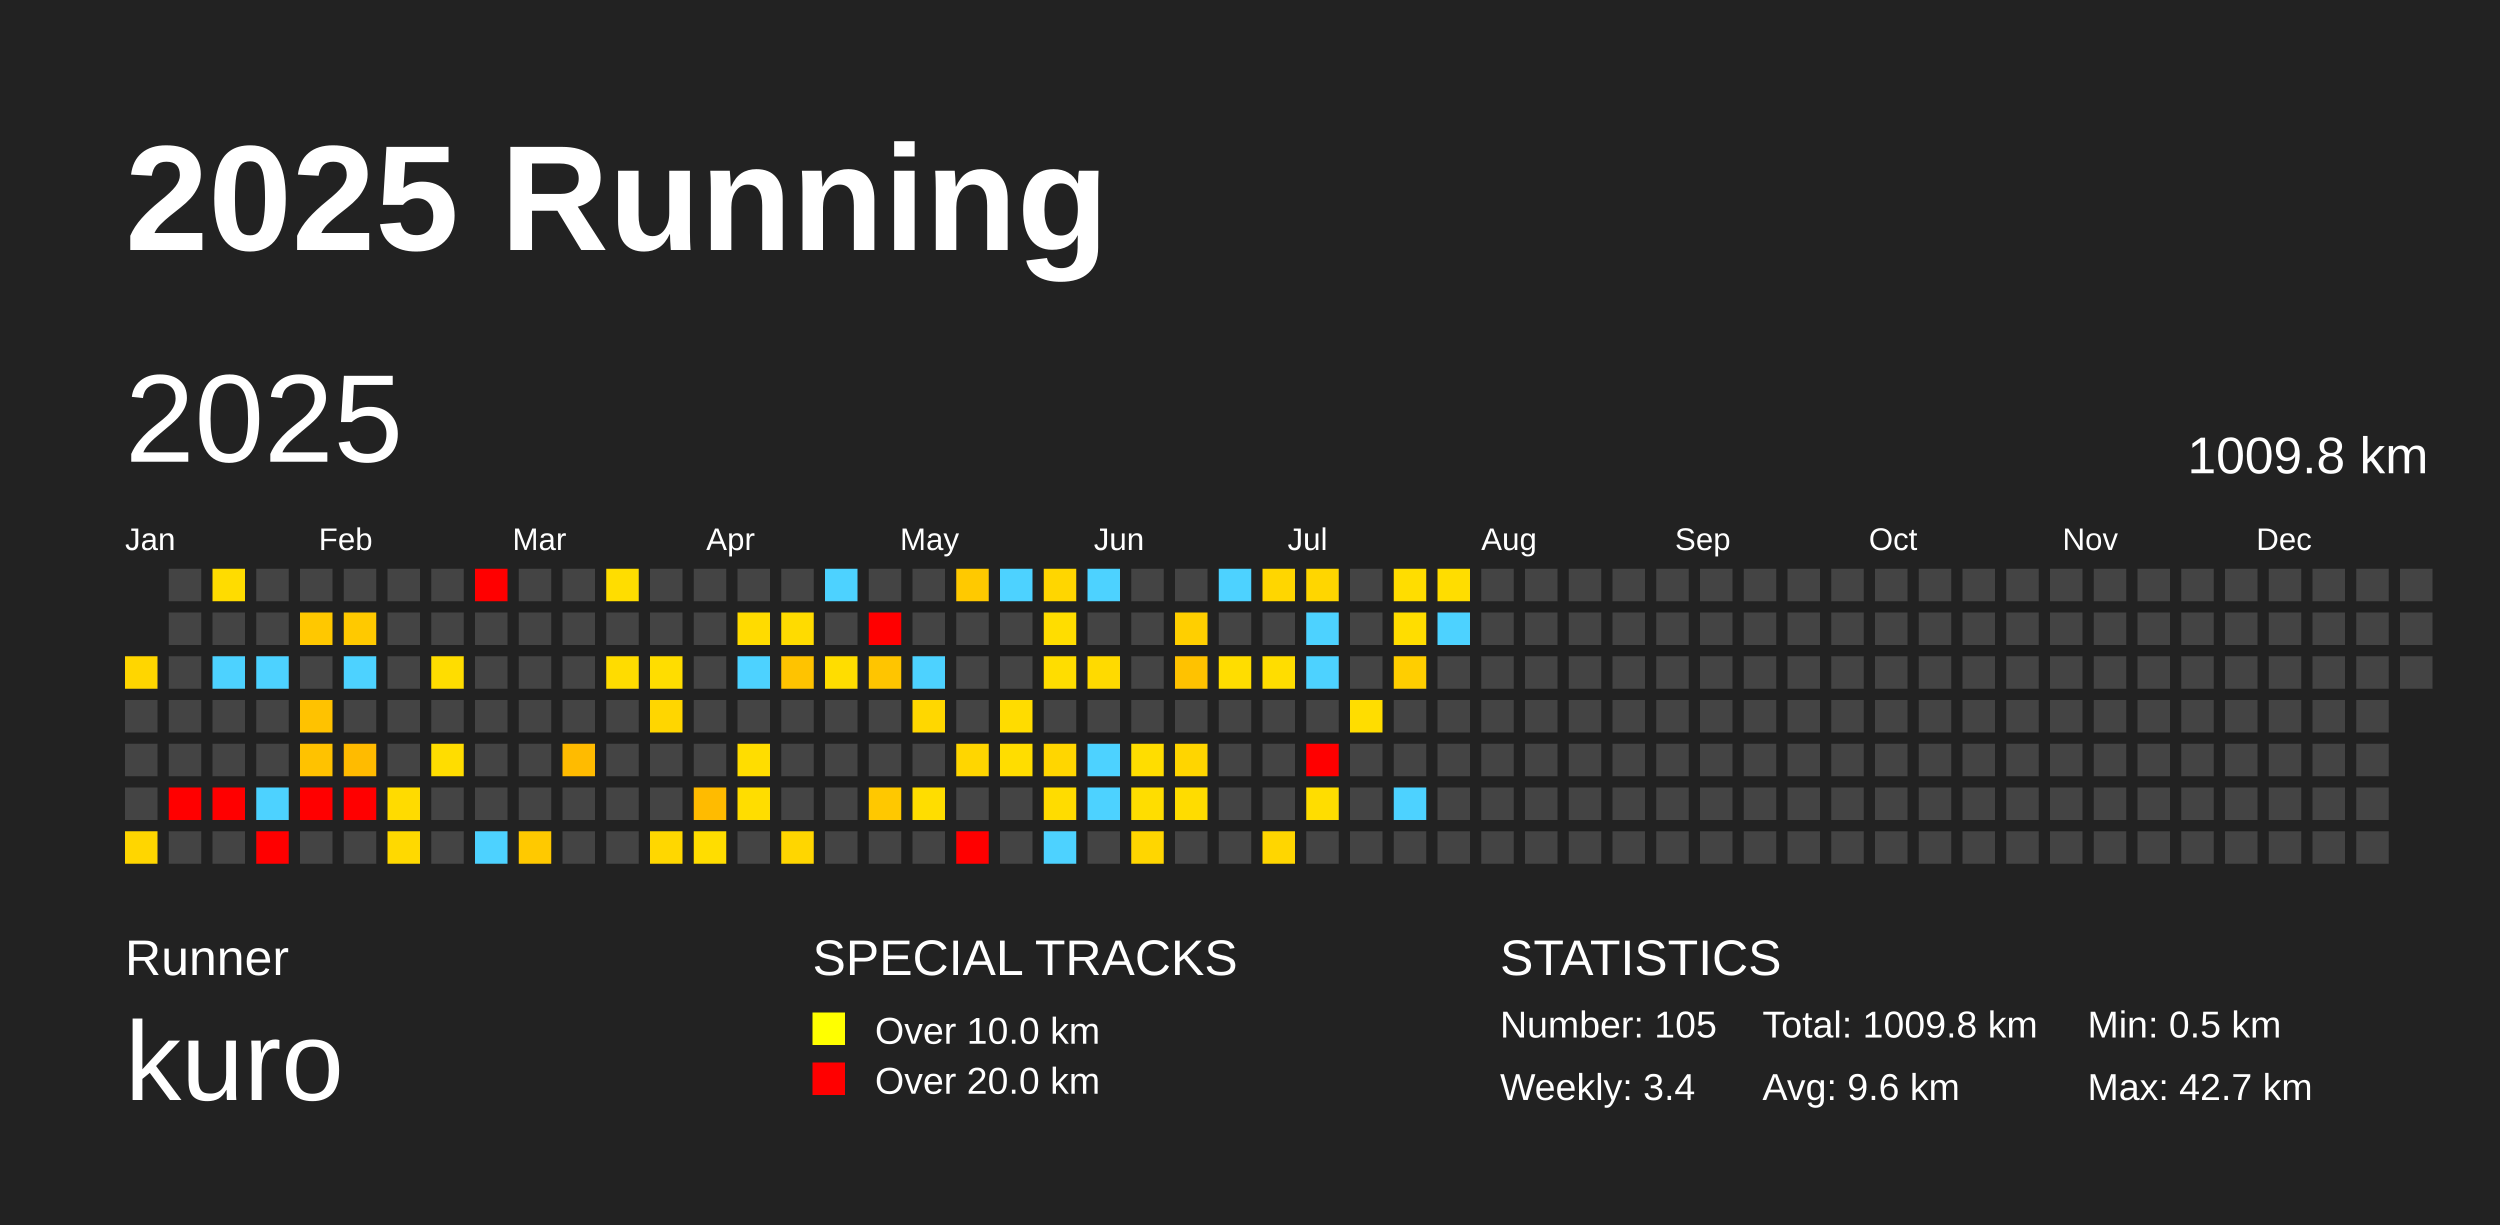
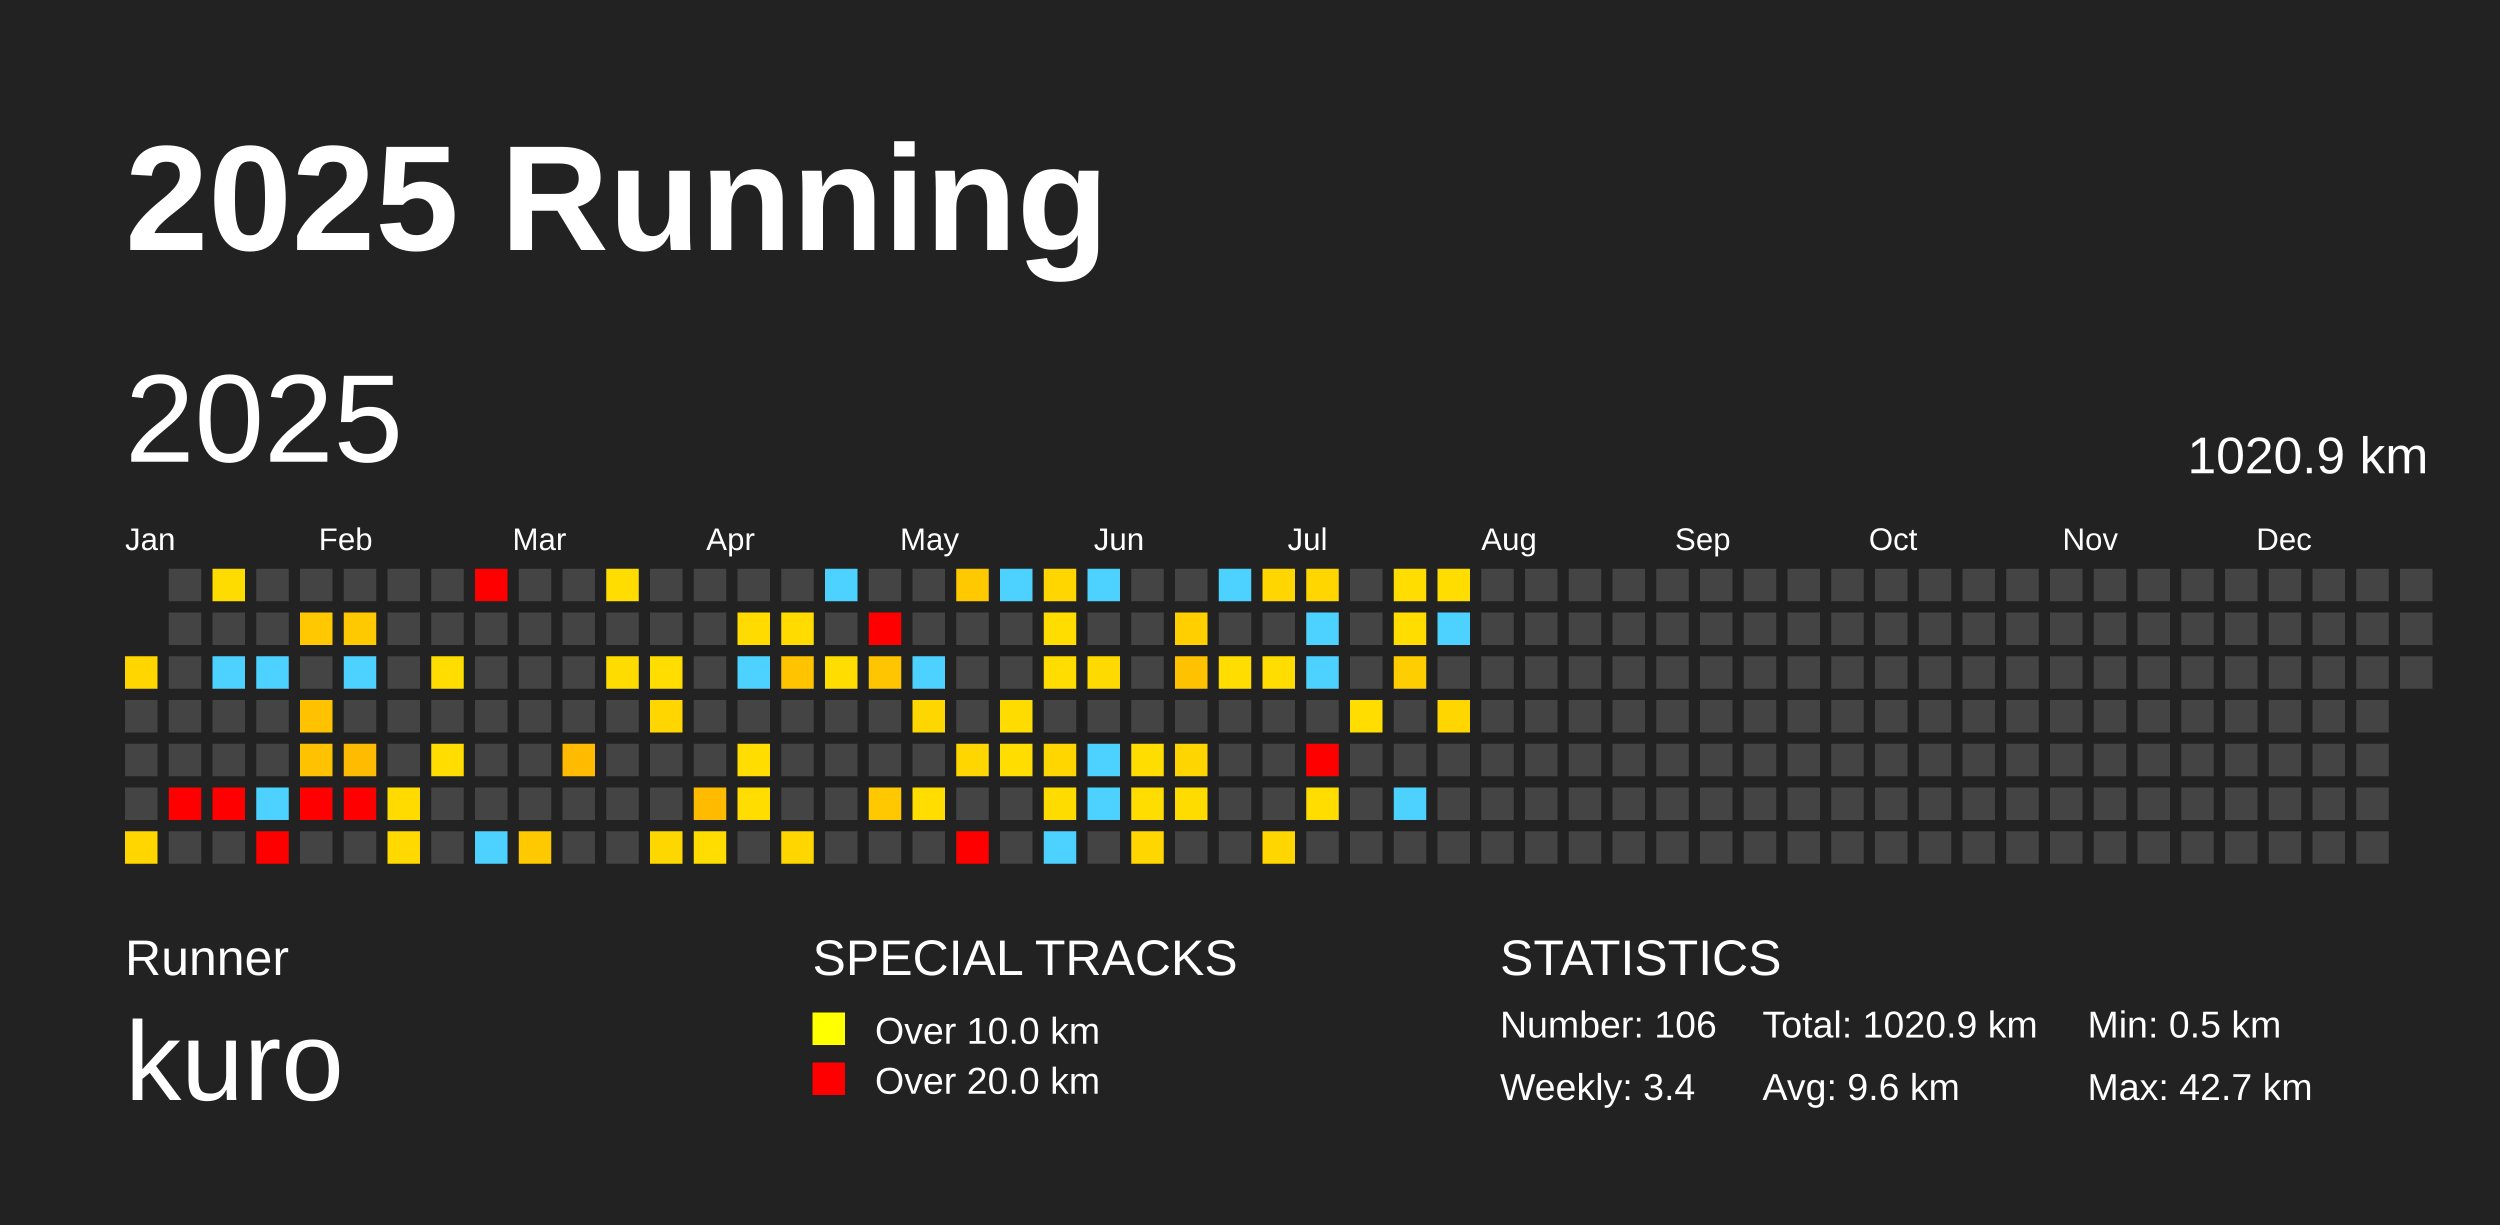
<svg xmlns="http://www.w3.org/2000/svg" baseProfile="full" height="98mm" version="1.1" viewBox="0,0,200,98" width="200mm">
  <defs />
  <rect fill="#222222" height="98" width="200" x="0" y="0" />
  <text fill="#FFFFFF" style="font-size:12px; font-family:Arial; font-weight:bold;" x="10" y="20">2025 Running</text>
  <text fill="#FFFFFF" style="font-size:4px; font-family:Arial" x="10" y="78">Runner</text>
  <text fill="#FFFFFF" style="font-size:9px; font-family:Arial" x="10" y="88">kuro</text>
  <text fill="#FFFFFF" style="font-size:4px; font-family:Arial" x="65" y="78">SPECIAL TRACKS</text>
  <rect fill="yellow" height="2.6" width="2.6" x="65" y="81" />
  <text fill="#FFFFFF" style="font-size:3px; font-family:Arial" x="70" y="83.5">Over 10.0 km</text>
  <rect fill="red" height="2.6" width="2.6" x="65" y="85" />
  <text fill="#FFFFFF" style="font-size:3px; font-family:Arial" x="70" y="87.5">Over 20.0 km</text>
  <text fill="#FFFFFF" style="font-size:4px; font-family:Arial" x="120" y="78">STATISTICS</text>
-   <text fill="#FFFFFF" style="font-size:3px; font-family:Arial" x="120" y="83">Number: 105</text>
+   <text fill="#FFFFFF" style="font-size:3px; font-family:Arial" x="120" y="83">Number: 106</text>
  <text fill="#FFFFFF" style="font-size:3px; font-family:Arial" x="120" y="88">Weekly: 3.4</text>
-   <text fill="#FFFFFF" style="font-size:3px; font-family:Arial" x="141" y="83">Total: 1009.8 km</text>
+   <text fill="#FFFFFF" style="font-size:3px; font-family:Arial" x="141" y="83">Total: 1020.9 km</text>
  <text fill="#FFFFFF" style="font-size:3px; font-family:Arial" x="141" y="88">Avg: 9.6 km</text>
  <text fill="#FFFFFF" style="font-size:3px; font-family:Arial" x="167" y="83">Min: 0.5 km</text>
  <text fill="#FFFFFF" style="font-size:3px; font-family:Arial" x="167" y="88">Max: 42.7 km</text>
  <text dominant-baseline="hanging" fill="#FFFFFF" style="font-size:10.0px; font-family:Arial;" x="10" y="30">2025</text>
-   <text dominant-baseline="hanging" fill="#FFFFFF" style="font-size:4.125px; font-family:Arial;" x="175" y="35">1009.8 km</text>
+   <text dominant-baseline="hanging" fill="#FFFFFF" style="font-size:4.125px; font-family:Arial;" x="175" y="35">1020.9 km</text>
  <text fill="#FFFFFF" style="font-size:2.5px; font-family:Arial" x="10.0" y="44">Jan</text>
  <text fill="#FFFFFF" style="font-size:2.5px; font-family:Arial" x="25.5" y="44">Feb</text>
  <text fill="#FFFFFF" style="font-size:2.5px; font-family:Arial" x="41.0" y="44">Mar</text>
  <text fill="#FFFFFF" style="font-size:2.5px; font-family:Arial" x="56.5" y="44">Apr</text>
  <text fill="#FFFFFF" style="font-size:2.5px; font-family:Arial" x="72.0" y="44">May</text>
  <text fill="#FFFFFF" style="font-size:2.5px; font-family:Arial" x="87.5" y="44">Jun</text>
  <text fill="#FFFFFF" style="font-size:2.5px; font-family:Arial" x="103.0" y="44">Jul</text>
  <text fill="#FFFFFF" style="font-size:2.5px; font-family:Arial" x="118.5" y="44">Aug</text>
  <text fill="#FFFFFF" style="font-size:2.5px; font-family:Arial" x="134.0" y="44">Sep</text>
  <text fill="#FFFFFF" style="font-size:2.5px; font-family:Arial" x="149.5" y="44">Oct</text>
  <text fill="#FFFFFF" style="font-size:2.5px; font-family:Arial" x="165.0" y="44">Nov</text>
  <text fill="#FFFFFF" style="font-size:2.5px; font-family:Arial" x="180.5" y="44">Dec</text>
  <rect fill="#ffd600" height="2.6" width="2.6" x="10.0" y="52.5" />
  <rect fill="#444444" height="2.6" width="2.6" x="10.0" y="56.0" />
  <rect fill="#444444" height="2.6" width="2.6" x="10.0" y="59.5" />
  <rect fill="#444444" height="2.6" width="2.6" x="10.0" y="63.0" />
  <rect fill="#ffd600" height="2.6" width="2.6" x="10.0" y="66.5" />
  <rect fill="#444444" height="2.6" width="2.6" x="13.5" y="45.5" />
  <rect fill="#444444" height="2.6" width="2.6" x="13.5" y="49.0" />
  <rect fill="#444444" height="2.6" width="2.6" x="13.5" y="52.5" />
  <rect fill="#444444" height="2.6" width="2.6" x="13.5" y="56.0" />
  <rect fill="#444444" height="2.6" width="2.6" x="13.5" y="59.5" />
  <rect fill="red" height="2.6" width="2.6" x="13.5" y="63.0" />
  <rect fill="#444444" height="2.6" width="2.6" x="13.5" y="66.5" />
  <rect fill="#ffdc00" height="2.6" width="2.6" x="17.0" y="45.5" />
  <rect fill="#444444" height="2.6" width="2.6" x="17.0" y="49.0" />
  <rect fill="#4dd2ff" height="2.6" width="2.6" x="17.0" y="52.5" />
  <rect fill="#444444" height="2.6" width="2.6" x="17.0" y="56.0" />
  <rect fill="#444444" height="2.6" width="2.6" x="17.0" y="59.5" />
  <rect fill="red" height="2.6" width="2.6" x="17.0" y="63.0" />
  <rect fill="#444444" height="2.6" width="2.6" x="17.0" y="66.5" />
  <rect fill="#444444" height="2.6" width="2.6" x="20.5" y="45.5" />
  <rect fill="#444444" height="2.6" width="2.6" x="20.5" y="49.0" />
  <rect fill="#4dd2ff" height="2.6" width="2.6" x="20.5" y="52.5" />
  <rect fill="#444444" height="2.6" width="2.6" x="20.5" y="56.0" />
  <rect fill="#444444" height="2.6" width="2.6" x="20.5" y="59.5" />
  <rect fill="#4dd2ff" height="2.6" width="2.6" x="20.5" y="63.0" />
  <rect fill="red" height="2.6" width="2.6" x="20.5" y="66.5" />
  <rect fill="#444444" height="2.6" width="2.6" x="24.0" y="45.5" />
  <rect fill="#ffc800" height="2.6" width="2.6" x="24.0" y="49.0" />
  <rect fill="#444444" height="2.6" width="2.6" x="24.0" y="52.5" />
  <rect fill="#ffc200" height="2.6" width="2.6" x="24.0" y="56.0" />
  <rect fill="#ffc200" height="2.6" width="2.6" x="24.0" y="59.5" />
  <rect fill="red" height="2.6" width="2.6" x="24.0" y="63.0" />
  <rect fill="#444444" height="2.6" width="2.6" x="24.0" y="66.5" />
  <rect fill="#444444" height="2.6" width="2.6" x="27.5" y="45.5" />
  <rect fill="#ffc900" height="2.6" width="2.6" x="27.5" y="49.0" />
  <rect fill="#4dd2ff" height="2.6" width="2.6" x="27.5" y="52.5" />
  <rect fill="#444444" height="2.6" width="2.6" x="27.5" y="56.0" />
  <rect fill="#ffbb00" height="2.6" width="2.6" x="27.5" y="59.5" />
  <rect fill="red" height="2.6" width="2.6" x="27.5" y="63.0" />
  <rect fill="#444444" height="2.6" width="2.6" x="27.5" y="66.5" />
  <rect fill="#444444" height="2.6" width="2.6" x="31.0" y="45.5" />
  <rect fill="#444444" height="2.6" width="2.6" x="31.0" y="49.0" />
  <rect fill="#444444" height="2.6" width="2.6" x="31.0" y="52.5" />
  <rect fill="#444444" height="2.6" width="2.6" x="31.0" y="56.0" />
  <rect fill="#444444" height="2.6" width="2.6" x="31.0" y="59.5" />
  <rect fill="#ffdb00" height="2.6" width="2.6" x="31.0" y="63.0" />
  <rect fill="#ffd900" height="2.6" width="2.6" x="31.0" y="66.5" />
  <rect fill="#444444" height="2.6" width="2.6" x="34.5" y="45.5" />
  <rect fill="#444444" height="2.6" width="2.6" x="34.5" y="49.0" />
  <rect fill="#ffdd00" height="2.6" width="2.6" x="34.5" y="52.5" />
  <rect fill="#444444" height="2.6" width="2.6" x="34.5" y="56.0" />
  <rect fill="#ffdd00" height="2.6" width="2.6" x="34.5" y="59.5" />
  <rect fill="#444444" height="2.6" width="2.6" x="34.5" y="63.0" />
  <rect fill="#444444" height="2.6" width="2.6" x="34.5" y="66.5" />
  <rect fill="red" height="2.6" width="2.6" x="38.0" y="45.5" />
  <rect fill="#444444" height="2.6" width="2.6" x="38.0" y="49.0" />
  <rect fill="#444444" height="2.6" width="2.6" x="38.0" y="52.5" />
  <rect fill="#444444" height="2.6" width="2.6" x="38.0" y="56.0" />
  <rect fill="#444444" height="2.6" width="2.6" x="38.0" y="59.5" />
  <rect fill="#444444" height="2.6" width="2.6" x="38.0" y="63.0" />
  <rect fill="#4dd2ff" height="2.6" width="2.6" x="38.0" y="66.5" />
  <rect fill="#444444" height="2.6" width="2.6" x="41.5" y="45.5" />
  <rect fill="#444444" height="2.6" width="2.6" x="41.5" y="49.0" />
  <rect fill="#444444" height="2.6" width="2.6" x="41.5" y="52.5" />
  <rect fill="#444444" height="2.6" width="2.6" x="41.5" y="56.0" />
  <rect fill="#444444" height="2.6" width="2.6" x="41.5" y="59.5" />
  <rect fill="#444444" height="2.6" width="2.6" x="41.5" y="63.0" />
  <rect fill="#ffc900" height="2.6" width="2.6" x="41.5" y="66.5" />
  <rect fill="#444444" height="2.6" width="2.6" x="45.0" y="45.5" />
  <rect fill="#444444" height="2.6" width="2.6" x="45.0" y="49.0" />
  <rect fill="#444444" height="2.6" width="2.6" x="45.0" y="52.5" />
  <rect fill="#444444" height="2.6" width="2.6" x="45.0" y="56.0" />
  <rect fill="#ffbb00" height="2.6" width="2.6" x="45.0" y="59.5" />
  <rect fill="#444444" height="2.6" width="2.6" x="45.0" y="63.0" />
  <rect fill="#444444" height="2.6" width="2.6" x="45.0" y="66.5" />
  <rect fill="#ffdd00" height="2.6" width="2.6" x="48.5" y="45.5" />
  <rect fill="#444444" height="2.6" width="2.6" x="48.5" y="49.0" />
  <rect fill="#ffdc00" height="2.6" width="2.6" x="48.5" y="52.5" />
  <rect fill="#444444" height="2.6" width="2.6" x="48.5" y="56.0" />
  <rect fill="#444444" height="2.6" width="2.6" x="48.5" y="59.5" />
  <rect fill="#444444" height="2.6" width="2.6" x="48.5" y="63.0" />
  <rect fill="#444444" height="2.6" width="2.6" x="48.5" y="66.5" />
  <rect fill="#444444" height="2.6" width="2.6" x="52.0" y="45.5" />
  <rect fill="#444444" height="2.6" width="2.6" x="52.0" y="49.0" />
  <rect fill="#ffdd00" height="2.6" width="2.6" x="52.0" y="52.5" />
  <rect fill="#ffd600" height="2.6" width="2.6" x="52.0" y="56.0" />
  <rect fill="#444444" height="2.6" width="2.6" x="52.0" y="59.5" />
  <rect fill="#444444" height="2.6" width="2.6" x="52.0" y="63.0" />
  <rect fill="#ffd700" height="2.6" width="2.6" x="52.0" y="66.5" />
  <rect fill="#444444" height="2.6" width="2.6" x="55.5" y="45.5" />
  <rect fill="#444444" height="2.6" width="2.6" x="55.5" y="49.0" />
  <rect fill="#444444" height="2.6" width="2.6" x="55.5" y="52.5" />
  <rect fill="#444444" height="2.6" width="2.6" x="55.5" y="56.0" />
  <rect fill="#444444" height="2.6" width="2.6" x="55.5" y="59.5" />
  <rect fill="#ffbb00" height="2.6" width="2.6" x="55.5" y="63.0" />
  <rect fill="#ffdd00" height="2.6" width="2.6" x="55.5" y="66.5" />
  <rect fill="#444444" height="2.6" width="2.6" x="59.0" y="45.5" />
  <rect fill="#ffdb00" height="2.6" width="2.6" x="59.0" y="49.0" />
  <rect fill="#4dd2ff" height="2.6" width="2.6" x="59.0" y="52.5" />
  <rect fill="#444444" height="2.6" width="2.6" x="59.0" y="56.0" />
  <rect fill="#ffdd00" height="2.6" width="2.6" x="59.0" y="59.5" />
  <rect fill="#ffdd00" height="2.6" width="2.6" x="59.0" y="63.0" />
  <rect fill="#444444" height="2.6" width="2.6" x="59.0" y="66.5" />
  <rect fill="#444444" height="2.6" width="2.6" x="62.5" y="45.5" />
  <rect fill="#ffdb00" height="2.6" width="2.6" x="62.5" y="49.0" />
  <rect fill="#ffc300" height="2.6" width="2.6" x="62.5" y="52.5" />
  <rect fill="#444444" height="2.6" width="2.6" x="62.5" y="56.0" />
  <rect fill="#444444" height="2.6" width="2.6" x="62.5" y="59.5" />
  <rect fill="#444444" height="2.6" width="2.6" x="62.5" y="63.0" />
  <rect fill="#ffd600" height="2.6" width="2.6" x="62.5" y="66.5" />
  <rect fill="#4dd2ff" height="2.6" width="2.6" x="66.0" y="45.5" />
  <rect fill="#444444" height="2.6" width="2.6" x="66.0" y="49.0" />
  <rect fill="#ffdd00" height="2.6" width="2.6" x="66.0" y="52.5" />
  <rect fill="#444444" height="2.6" width="2.6" x="66.0" y="56.0" />
  <rect fill="#444444" height="2.6" width="2.6" x="66.0" y="59.5" />
  <rect fill="#444444" height="2.6" width="2.6" x="66.0" y="63.0" />
  <rect fill="#444444" height="2.6" width="2.6" x="66.0" y="66.5" />
  <rect fill="#444444" height="2.6" width="2.6" x="69.5" y="45.5" />
  <rect fill="red" height="2.6" width="2.6" x="69.5" y="49.0" />
  <rect fill="#ffc500" height="2.6" width="2.6" x="69.5" y="52.5" />
  <rect fill="#444444" height="2.6" width="2.6" x="69.5" y="56.0" />
  <rect fill="#444444" height="2.6" width="2.6" x="69.5" y="59.5" />
  <rect fill="#ffc800" height="2.6" width="2.6" x="69.5" y="63.0" />
  <rect fill="#444444" height="2.6" width="2.6" x="69.5" y="66.5" />
  <rect fill="#444444" height="2.6" width="2.6" x="73.0" y="45.5" />
  <rect fill="#444444" height="2.6" width="2.6" x="73.0" y="49.0" />
  <rect fill="#4dd2ff" height="2.6" width="2.6" x="73.0" y="52.5" />
  <rect fill="#ffd700" height="2.6" width="2.6" x="73.0" y="56.0" />
  <rect fill="#444444" height="2.6" width="2.6" x="73.0" y="59.5" />
  <rect fill="#ffdd00" height="2.6" width="2.6" x="73.0" y="63.0" />
  <rect fill="#444444" height="2.6" width="2.6" x="73.0" y="66.5" />
  <rect fill="#ffc900" height="2.6" width="2.6" x="76.5" y="45.5" />
  <rect fill="#444444" height="2.6" width="2.6" x="76.5" y="49.0" />
  <rect fill="#444444" height="2.6" width="2.6" x="76.5" y="52.5" />
  <rect fill="#444444" height="2.6" width="2.6" x="76.5" y="56.0" />
  <rect fill="#ffd600" height="2.6" width="2.6" x="76.5" y="59.5" />
  <rect fill="#444444" height="2.6" width="2.6" x="76.5" y="63.0" />
  <rect fill="red" height="2.6" width="2.6" x="76.5" y="66.5" />
  <rect fill="#4dd2ff" height="2.6" width="2.6" x="80.0" y="45.5" />
  <rect fill="#444444" height="2.6" width="2.6" x="80.0" y="49.0" />
  <rect fill="#444444" height="2.6" width="2.6" x="80.0" y="52.5" />
  <rect fill="#ffdc00" height="2.6" width="2.6" x="80.0" y="56.0" />
  <rect fill="#ffdd00" height="2.6" width="2.6" x="80.0" y="59.5" />
  <rect fill="#444444" height="2.6" width="2.6" x="80.0" y="63.0" />
  <rect fill="#444444" height="2.6" width="2.6" x="80.0" y="66.5" />
  <rect fill="#ffd600" height="2.6" width="2.6" x="83.5" y="45.5" />
  <rect fill="#ffdd00" height="2.6" width="2.6" x="83.5" y="49.0" />
  <rect fill="#ffdd00" height="2.6" width="2.6" x="83.5" y="52.5" />
  <rect fill="#444444" height="2.6" width="2.6" x="83.5" y="56.0" />
  <rect fill="#ffd600" height="2.6" width="2.6" x="83.5" y="59.5" />
  <rect fill="#ffdc00" height="2.6" width="2.6" x="83.5" y="63.0" />
  <rect fill="#4dd2ff" height="2.6" width="2.6" x="83.5" y="66.5" />
  <rect fill="#4dd2ff" height="2.6" width="2.6" x="87.0" y="45.5" />
  <rect fill="#444444" height="2.6" width="2.6" x="87.0" y="49.0" />
  <rect fill="#ffda00" height="2.6" width="2.6" x="87.0" y="52.5" />
  <rect fill="#444444" height="2.6" width="2.6" x="87.0" y="56.0" />
  <rect fill="#4dd2ff" height="2.6" width="2.6" x="87.0" y="59.5" />
  <rect fill="#4dd2ff" height="2.6" width="2.6" x="87.0" y="63.0" />
  <rect fill="#444444" height="2.6" width="2.6" x="87.0" y="66.5" />
  <rect fill="#444444" height="2.6" width="2.6" x="90.5" y="45.5" />
  <rect fill="#444444" height="2.6" width="2.6" x="90.5" y="49.0" />
  <rect fill="#444444" height="2.6" width="2.6" x="90.5" y="52.5" />
  <rect fill="#444444" height="2.6" width="2.6" x="90.5" y="56.0" />
  <rect fill="#ffdd00" height="2.6" width="2.6" x="90.5" y="59.5" />
  <rect fill="#ffdd00" height="2.6" width="2.6" x="90.5" y="63.0" />
  <rect fill="#ffd600" height="2.6" width="2.6" x="90.5" y="66.5" />
  <rect fill="#444444" height="2.6" width="2.6" x="94.0" y="45.5" />
  <rect fill="#ffcf00" height="2.6" width="2.6" x="94.0" y="49.0" />
  <rect fill="#ffc200" height="2.6" width="2.6" x="94.0" y="52.5" />
  <rect fill="#444444" height="2.6" width="2.6" x="94.0" y="56.0" />
  <rect fill="#ffd500" height="2.6" width="2.6" x="94.0" y="59.5" />
  <rect fill="#ffdc00" height="2.6" width="2.6" x="94.0" y="63.0" />
  <rect fill="#444444" height="2.6" width="2.6" x="94.0" y="66.5" />
  <rect fill="#4dd2ff" height="2.6" width="2.6" x="97.5" y="45.5" />
  <rect fill="#444444" height="2.6" width="2.6" x="97.5" y="49.0" />
  <rect fill="#ffdd00" height="2.6" width="2.6" x="97.5" y="52.5" />
  <rect fill="#444444" height="2.6" width="2.6" x="97.5" y="56.0" />
  <rect fill="#444444" height="2.6" width="2.6" x="97.5" y="59.5" />
  <rect fill="#444444" height="2.6" width="2.6" x="97.5" y="63.0" />
  <rect fill="#444444" height="2.6" width="2.6" x="97.5" y="66.5" />
  <rect fill="#ffd600" height="2.6" width="2.6" x="101.0" y="45.5" />
  <rect fill="#444444" height="2.6" width="2.6" x="101.0" y="49.0" />
  <rect fill="#ffdd00" height="2.6" width="2.6" x="101.0" y="52.5" />
  <rect fill="#444444" height="2.6" width="2.6" x="101.0" y="56.0" />
  <rect fill="#444444" height="2.6" width="2.6" x="101.0" y="59.5" />
  <rect fill="#444444" height="2.6" width="2.6" x="101.0" y="63.0" />
  <rect fill="#ffd600" height="2.6" width="2.6" x="101.0" y="66.5" />
  <rect fill="#ffd600" height="2.6" width="2.6" x="104.5" y="45.5" />
  <rect fill="#4dd2ff" height="2.6" width="2.6" x="104.5" y="49.0" />
  <rect fill="#4dd2ff" height="2.6" width="2.6" x="104.5" y="52.5" />
  <rect fill="#444444" height="2.6" width="2.6" x="104.5" y="56.0" />
  <rect fill="red" height="2.6" width="2.6" x="104.5" y="59.5" />
  <rect fill="#ffdd00" height="2.6" width="2.6" x="104.5" y="63.0" />
  <rect fill="#444444" height="2.6" width="2.6" x="104.5" y="66.5" />
  <rect fill="#444444" height="2.6" width="2.6" x="108.0" y="45.5" />
  <rect fill="#444444" height="2.6" width="2.6" x="108.0" y="49.0" />
  <rect fill="#444444" height="2.6" width="2.6" x="108.0" y="52.5" />
  <rect fill="#ffdd00" height="2.6" width="2.6" x="108.0" y="56.0" />
  <rect fill="#444444" height="2.6" width="2.6" x="108.0" y="59.5" />
  <rect fill="#444444" height="2.6" width="2.6" x="108.0" y="63.0" />
  <rect fill="#444444" height="2.6" width="2.6" x="108.0" y="66.5" />
  <rect fill="#ffdd00" height="2.6" width="2.6" x="111.5" y="45.5" />
  <rect fill="#ffdd00" height="2.6" width="2.6" x="111.5" y="49.0" />
  <rect fill="#ffce00" height="2.6" width="2.6" x="111.5" y="52.5" />
  <rect fill="#444444" height="2.6" width="2.6" x="111.5" y="56.0" />
  <rect fill="#444444" height="2.6" width="2.6" x="111.5" y="59.5" />
  <rect fill="#4dd2ff" height="2.6" width="2.6" x="111.5" y="63.0" />
  <rect fill="#444444" height="2.6" width="2.6" x="111.5" y="66.5" />
  <rect fill="#ffdd00" height="2.6" width="2.6" x="115.0" y="45.5" />
  <rect fill="#4dd2ff" height="2.6" width="2.6" x="115.0" y="49.0" />
  <rect fill="#444444" height="2.6" width="2.6" x="115.0" y="52.5" />
-   <rect fill="#444444" height="2.6" width="2.6" x="115.0" y="56.0" />
+   <rect fill="#ffd600" height="2.6" width="2.6" x="115.0" y="56.0" />
  <rect fill="#444444" height="2.6" width="2.6" x="115.0" y="59.5" />
  <rect fill="#444444" height="2.6" width="2.6" x="115.0" y="63.0" />
  <rect fill="#444444" height="2.6" width="2.6" x="115.0" y="66.5" />
  <rect fill="#444444" height="2.6" width="2.6" x="118.5" y="45.5" />
  <rect fill="#444444" height="2.6" width="2.6" x="118.5" y="49.0" />
  <rect fill="#444444" height="2.6" width="2.6" x="118.5" y="52.5" />
  <rect fill="#444444" height="2.6" width="2.6" x="118.5" y="56.0" />
  <rect fill="#444444" height="2.6" width="2.6" x="118.5" y="59.5" />
  <rect fill="#444444" height="2.6" width="2.6" x="118.5" y="63.0" />
  <rect fill="#444444" height="2.6" width="2.6" x="118.5" y="66.5" />
  <rect fill="#444444" height="2.6" width="2.6" x="122.0" y="45.5" />
  <rect fill="#444444" height="2.6" width="2.6" x="122.0" y="49.0" />
  <rect fill="#444444" height="2.6" width="2.6" x="122.0" y="52.5" />
  <rect fill="#444444" height="2.6" width="2.6" x="122.0" y="56.0" />
  <rect fill="#444444" height="2.6" width="2.6" x="122.0" y="59.5" />
  <rect fill="#444444" height="2.6" width="2.6" x="122.0" y="63.0" />
  <rect fill="#444444" height="2.6" width="2.6" x="122.0" y="66.5" />
  <rect fill="#444444" height="2.6" width="2.6" x="125.5" y="45.5" />
  <rect fill="#444444" height="2.6" width="2.6" x="125.5" y="49.0" />
  <rect fill="#444444" height="2.6" width="2.6" x="125.5" y="52.5" />
  <rect fill="#444444" height="2.6" width="2.6" x="125.5" y="56.0" />
  <rect fill="#444444" height="2.6" width="2.6" x="125.5" y="59.5" />
  <rect fill="#444444" height="2.6" width="2.6" x="125.5" y="63.0" />
  <rect fill="#444444" height="2.6" width="2.6" x="125.5" y="66.5" />
  <rect fill="#444444" height="2.6" width="2.6" x="129.0" y="45.5" />
  <rect fill="#444444" height="2.6" width="2.6" x="129.0" y="49.0" />
  <rect fill="#444444" height="2.6" width="2.6" x="129.0" y="52.5" />
  <rect fill="#444444" height="2.6" width="2.6" x="129.0" y="56.0" />
  <rect fill="#444444" height="2.6" width="2.6" x="129.0" y="59.5" />
  <rect fill="#444444" height="2.6" width="2.6" x="129.0" y="63.0" />
  <rect fill="#444444" height="2.6" width="2.6" x="129.0" y="66.5" />
  <rect fill="#444444" height="2.6" width="2.6" x="132.5" y="45.5" />
  <rect fill="#444444" height="2.6" width="2.6" x="132.5" y="49.0" />
  <rect fill="#444444" height="2.6" width="2.6" x="132.5" y="52.5" />
  <rect fill="#444444" height="2.6" width="2.6" x="132.5" y="56.0" />
  <rect fill="#444444" height="2.6" width="2.6" x="132.5" y="59.5" />
  <rect fill="#444444" height="2.6" width="2.6" x="132.5" y="63.0" />
  <rect fill="#444444" height="2.6" width="2.6" x="132.5" y="66.5" />
  <rect fill="#444444" height="2.6" width="2.6" x="136.0" y="45.5" />
  <rect fill="#444444" height="2.6" width="2.6" x="136.0" y="49.0" />
  <rect fill="#444444" height="2.6" width="2.6" x="136.0" y="52.5" />
  <rect fill="#444444" height="2.6" width="2.6" x="136.0" y="56.0" />
  <rect fill="#444444" height="2.6" width="2.6" x="136.0" y="59.5" />
  <rect fill="#444444" height="2.6" width="2.6" x="136.0" y="63.0" />
  <rect fill="#444444" height="2.6" width="2.6" x="136.0" y="66.5" />
  <rect fill="#444444" height="2.6" width="2.6" x="139.5" y="45.5" />
  <rect fill="#444444" height="2.6" width="2.6" x="139.5" y="49.0" />
  <rect fill="#444444" height="2.6" width="2.6" x="139.5" y="52.5" />
  <rect fill="#444444" height="2.6" width="2.6" x="139.5" y="56.0" />
  <rect fill="#444444" height="2.6" width="2.6" x="139.5" y="59.5" />
  <rect fill="#444444" height="2.6" width="2.6" x="139.5" y="63.0" />
  <rect fill="#444444" height="2.6" width="2.6" x="139.5" y="66.5" />
  <rect fill="#444444" height="2.6" width="2.6" x="143.0" y="45.5" />
  <rect fill="#444444" height="2.6" width="2.6" x="143.0" y="49.0" />
  <rect fill="#444444" height="2.6" width="2.6" x="143.0" y="52.5" />
  <rect fill="#444444" height="2.6" width="2.6" x="143.0" y="56.0" />
  <rect fill="#444444" height="2.6" width="2.6" x="143.0" y="59.5" />
  <rect fill="#444444" height="2.6" width="2.6" x="143.0" y="63.0" />
  <rect fill="#444444" height="2.6" width="2.6" x="143.0" y="66.5" />
  <rect fill="#444444" height="2.6" width="2.6" x="146.5" y="45.5" />
  <rect fill="#444444" height="2.6" width="2.6" x="146.5" y="49.0" />
  <rect fill="#444444" height="2.6" width="2.6" x="146.5" y="52.5" />
  <rect fill="#444444" height="2.6" width="2.6" x="146.5" y="56.0" />
  <rect fill="#444444" height="2.6" width="2.6" x="146.5" y="59.5" />
  <rect fill="#444444" height="2.6" width="2.6" x="146.5" y="63.0" />
  <rect fill="#444444" height="2.6" width="2.6" x="146.5" y="66.5" />
  <rect fill="#444444" height="2.6" width="2.6" x="150.0" y="45.5" />
  <rect fill="#444444" height="2.6" width="2.6" x="150.0" y="49.0" />
  <rect fill="#444444" height="2.6" width="2.6" x="150.0" y="52.5" />
  <rect fill="#444444" height="2.6" width="2.6" x="150.0" y="56.0" />
  <rect fill="#444444" height="2.6" width="2.6" x="150.0" y="59.5" />
  <rect fill="#444444" height="2.6" width="2.6" x="150.0" y="63.0" />
  <rect fill="#444444" height="2.6" width="2.6" x="150.0" y="66.5" />
  <rect fill="#444444" height="2.6" width="2.6" x="153.5" y="45.5" />
  <rect fill="#444444" height="2.6" width="2.6" x="153.5" y="49.0" />
  <rect fill="#444444" height="2.6" width="2.6" x="153.5" y="52.5" />
  <rect fill="#444444" height="2.6" width="2.6" x="153.5" y="56.0" />
  <rect fill="#444444" height="2.6" width="2.6" x="153.5" y="59.5" />
  <rect fill="#444444" height="2.6" width="2.6" x="153.5" y="63.0" />
  <rect fill="#444444" height="2.6" width="2.6" x="153.5" y="66.5" />
  <rect fill="#444444" height="2.6" width="2.6" x="157.0" y="45.5" />
  <rect fill="#444444" height="2.6" width="2.6" x="157.0" y="49.0" />
  <rect fill="#444444" height="2.6" width="2.6" x="157.0" y="52.5" />
  <rect fill="#444444" height="2.6" width="2.6" x="157.0" y="56.0" />
  <rect fill="#444444" height="2.6" width="2.6" x="157.0" y="59.5" />
  <rect fill="#444444" height="2.6" width="2.6" x="157.0" y="63.0" />
  <rect fill="#444444" height="2.6" width="2.6" x="157.0" y="66.5" />
  <rect fill="#444444" height="2.6" width="2.6" x="160.5" y="45.5" />
  <rect fill="#444444" height="2.6" width="2.6" x="160.5" y="49.0" />
  <rect fill="#444444" height="2.6" width="2.6" x="160.5" y="52.5" />
  <rect fill="#444444" height="2.6" width="2.6" x="160.5" y="56.0" />
  <rect fill="#444444" height="2.6" width="2.6" x="160.5" y="59.5" />
  <rect fill="#444444" height="2.6" width="2.6" x="160.5" y="63.0" />
  <rect fill="#444444" height="2.6" width="2.6" x="160.5" y="66.5" />
  <rect fill="#444444" height="2.6" width="2.6" x="164.0" y="45.5" />
  <rect fill="#444444" height="2.6" width="2.6" x="164.0" y="49.0" />
  <rect fill="#444444" height="2.6" width="2.6" x="164.0" y="52.5" />
  <rect fill="#444444" height="2.6" width="2.6" x="164.0" y="56.0" />
  <rect fill="#444444" height="2.6" width="2.6" x="164.0" y="59.5" />
  <rect fill="#444444" height="2.6" width="2.6" x="164.0" y="63.0" />
  <rect fill="#444444" height="2.6" width="2.6" x="164.0" y="66.5" />
  <rect fill="#444444" height="2.6" width="2.6" x="167.5" y="45.5" />
  <rect fill="#444444" height="2.6" width="2.6" x="167.5" y="49.0" />
  <rect fill="#444444" height="2.6" width="2.6" x="167.5" y="52.5" />
  <rect fill="#444444" height="2.6" width="2.6" x="167.5" y="56.0" />
  <rect fill="#444444" height="2.6" width="2.6" x="167.5" y="59.5" />
  <rect fill="#444444" height="2.6" width="2.6" x="167.5" y="63.0" />
  <rect fill="#444444" height="2.6" width="2.6" x="167.5" y="66.5" />
  <rect fill="#444444" height="2.6" width="2.6" x="171.0" y="45.5" />
  <rect fill="#444444" height="2.6" width="2.6" x="171.0" y="49.0" />
  <rect fill="#444444" height="2.6" width="2.6" x="171.0" y="52.5" />
  <rect fill="#444444" height="2.6" width="2.6" x="171.0" y="56.0" />
  <rect fill="#444444" height="2.6" width="2.6" x="171.0" y="59.5" />
  <rect fill="#444444" height="2.6" width="2.6" x="171.0" y="63.0" />
  <rect fill="#444444" height="2.6" width="2.6" x="171.0" y="66.5" />
  <rect fill="#444444" height="2.6" width="2.6" x="174.5" y="45.5" />
  <rect fill="#444444" height="2.6" width="2.6" x="174.5" y="49.0" />
  <rect fill="#444444" height="2.6" width="2.6" x="174.5" y="52.5" />
  <rect fill="#444444" height="2.6" width="2.6" x="174.5" y="56.0" />
  <rect fill="#444444" height="2.6" width="2.6" x="174.5" y="59.5" />
  <rect fill="#444444" height="2.6" width="2.6" x="174.5" y="63.0" />
  <rect fill="#444444" height="2.6" width="2.6" x="174.5" y="66.5" />
  <rect fill="#444444" height="2.6" width="2.6" x="178.0" y="45.5" />
  <rect fill="#444444" height="2.6" width="2.6" x="178.0" y="49.0" />
  <rect fill="#444444" height="2.6" width="2.6" x="178.0" y="52.5" />
  <rect fill="#444444" height="2.6" width="2.6" x="178.0" y="56.0" />
  <rect fill="#444444" height="2.6" width="2.6" x="178.0" y="59.5" />
  <rect fill="#444444" height="2.6" width="2.6" x="178.0" y="63.0" />
  <rect fill="#444444" height="2.6" width="2.6" x="178.0" y="66.5" />
  <rect fill="#444444" height="2.6" width="2.6" x="181.5" y="45.5" />
  <rect fill="#444444" height="2.6" width="2.6" x="181.5" y="49.0" />
  <rect fill="#444444" height="2.6" width="2.6" x="181.5" y="52.5" />
  <rect fill="#444444" height="2.6" width="2.6" x="181.5" y="56.0" />
  <rect fill="#444444" height="2.6" width="2.6" x="181.5" y="59.5" />
  <rect fill="#444444" height="2.6" width="2.6" x="181.5" y="63.0" />
  <rect fill="#444444" height="2.6" width="2.6" x="181.5" y="66.5" />
  <rect fill="#444444" height="2.6" width="2.6" x="185.0" y="45.5" />
  <rect fill="#444444" height="2.6" width="2.6" x="185.0" y="49.0" />
  <rect fill="#444444" height="2.6" width="2.6" x="185.0" y="52.5" />
  <rect fill="#444444" height="2.6" width="2.6" x="185.0" y="56.0" />
  <rect fill="#444444" height="2.6" width="2.6" x="185.0" y="59.5" />
  <rect fill="#444444" height="2.6" width="2.6" x="185.0" y="63.0" />
  <rect fill="#444444" height="2.6" width="2.6" x="185.0" y="66.5" />
  <rect fill="#444444" height="2.6" width="2.6" x="188.5" y="45.5" />
  <rect fill="#444444" height="2.6" width="2.6" x="188.5" y="49.0" />
  <rect fill="#444444" height="2.6" width="2.6" x="188.5" y="52.5" />
  <rect fill="#444444" height="2.6" width="2.6" x="188.5" y="56.0" />
  <rect fill="#444444" height="2.6" width="2.6" x="188.5" y="59.5" />
  <rect fill="#444444" height="2.6" width="2.6" x="188.5" y="63.0" />
  <rect fill="#444444" height="2.6" width="2.6" x="188.5" y="66.5" />
  <rect fill="#444444" height="2.6" width="2.6" x="192.0" y="45.5" />
  <rect fill="#444444" height="2.6" width="2.6" x="192.0" y="49.0" />
  <rect fill="#444444" height="2.6" width="2.6" x="192.0" y="52.5" />
</svg>
